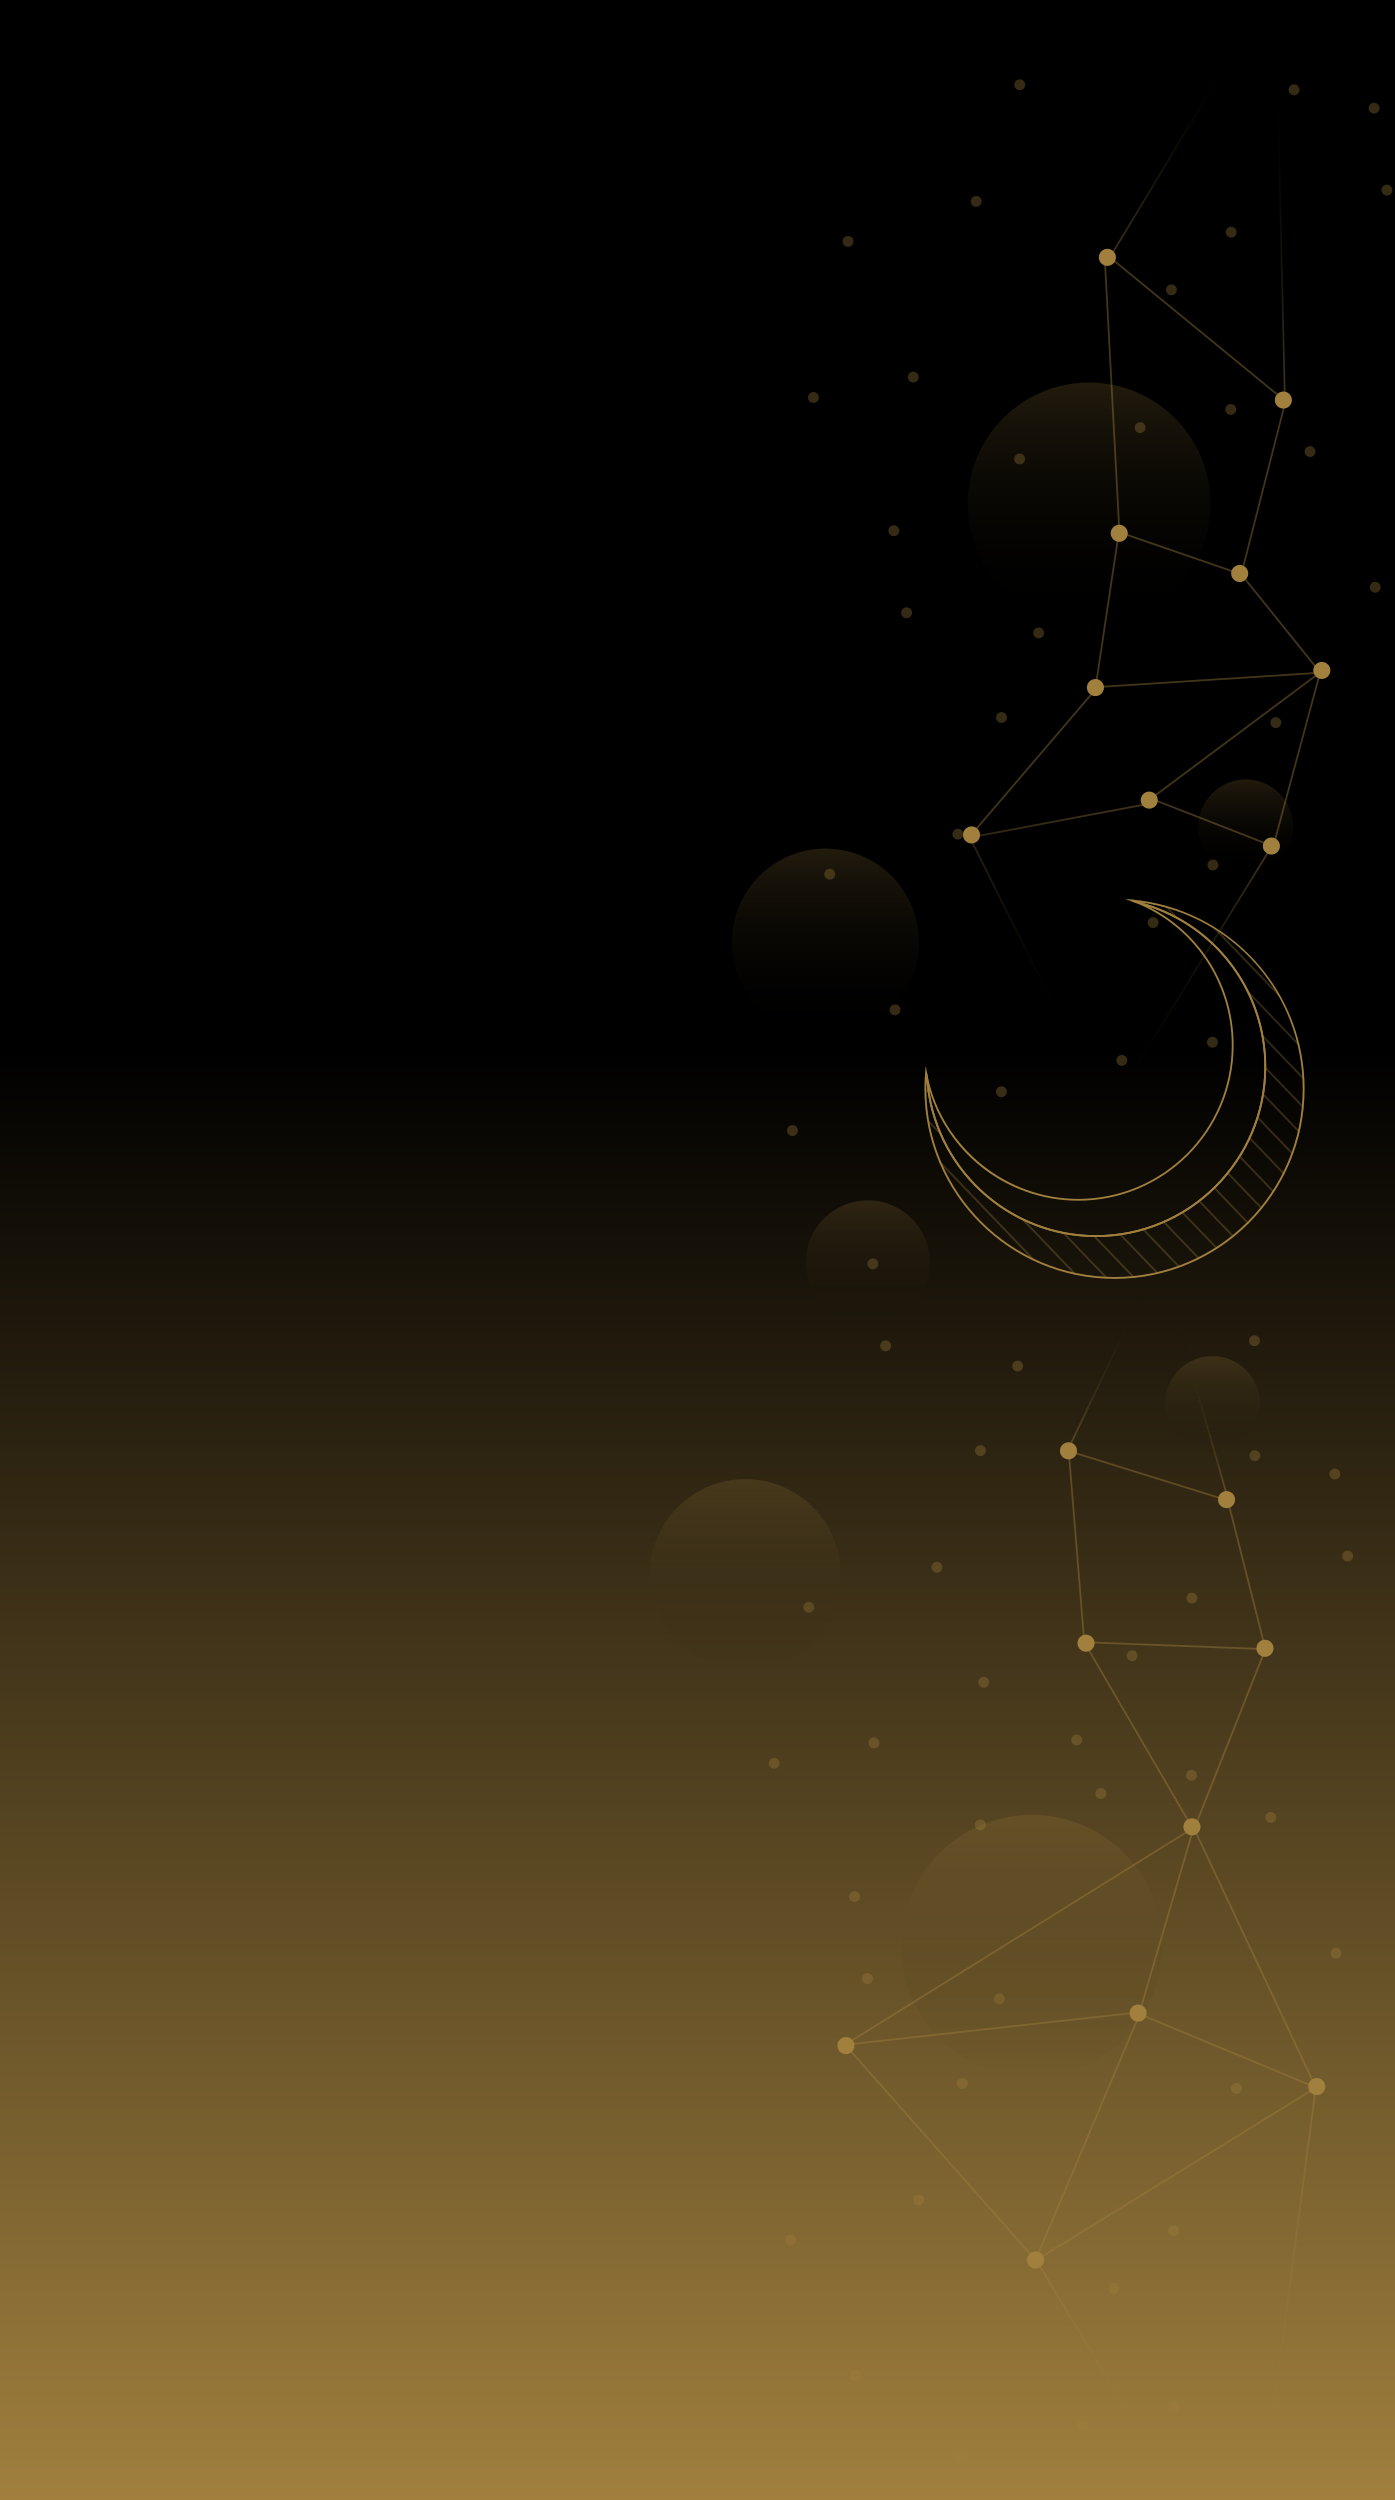
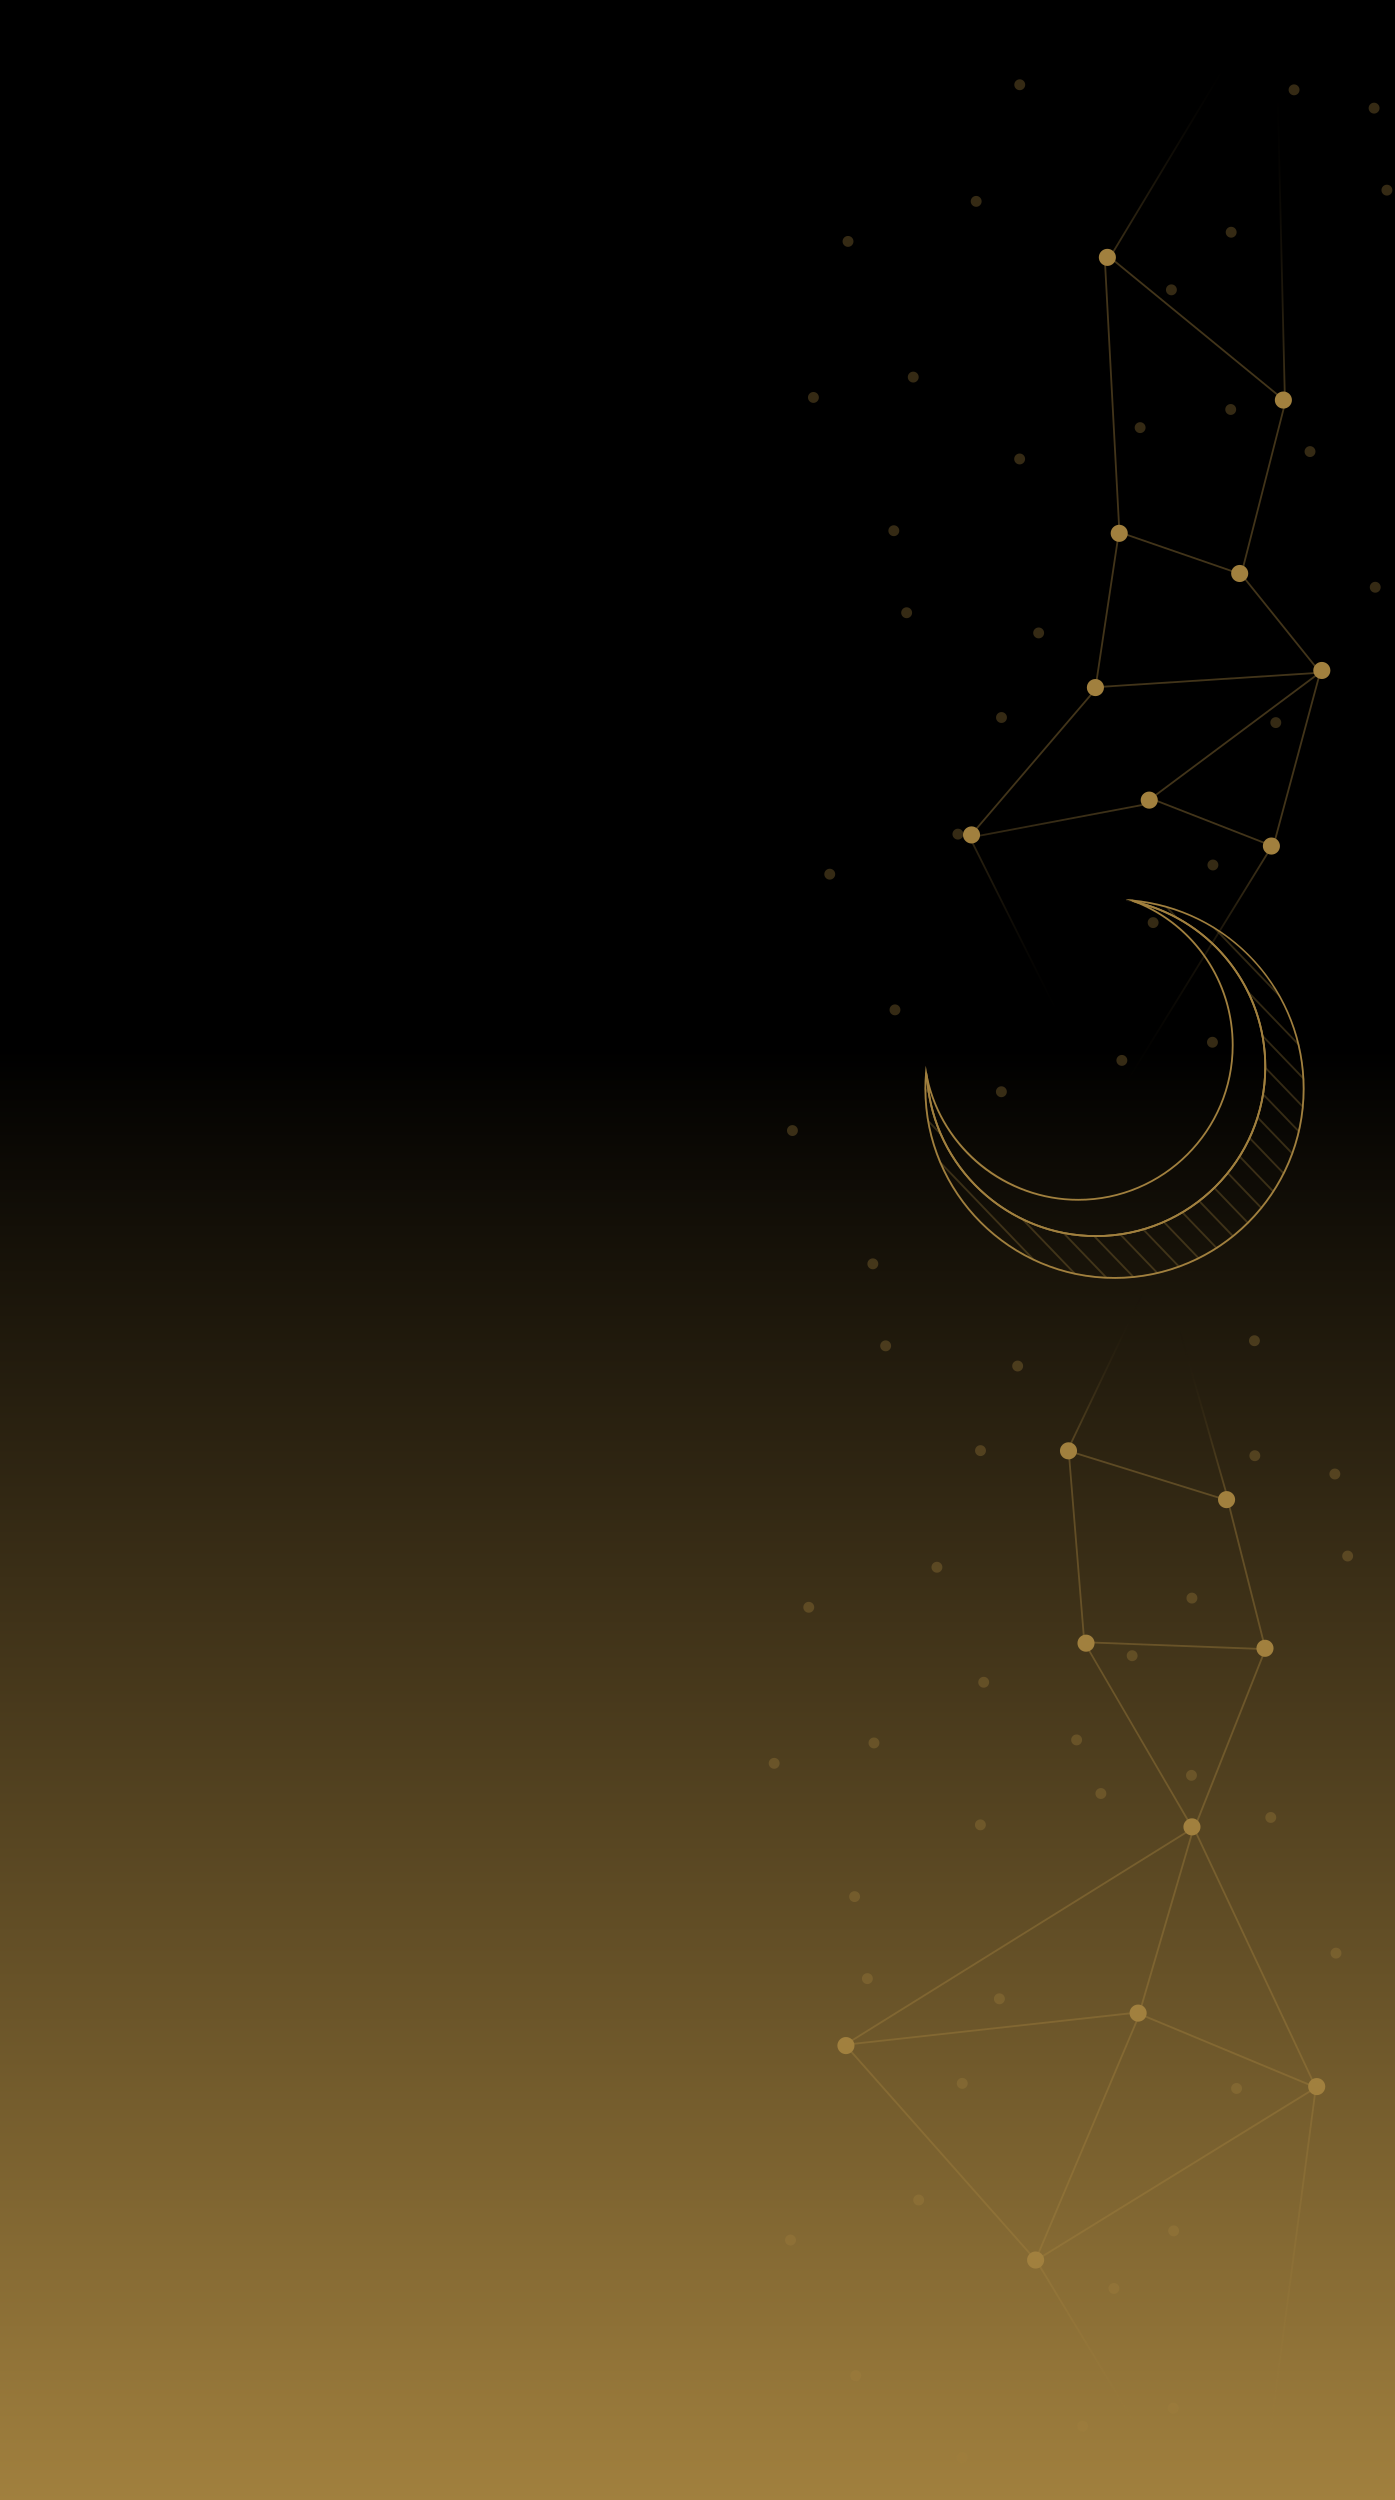
<svg xmlns="http://www.w3.org/2000/svg" xmlns:xlink="http://www.w3.org/1999/xlink" viewBox="0 0 768 1377">
  <defs>
    <style>
      .cls-1 {
        fill: url(#linear-gradient-15);
      }

      .cls-2 {
        fill: url(#linear-gradient-13);
      }

      .cls-3 {
        fill: url(#linear-gradient-3);
      }

      .cls-3, .cls-4, .cls-5, .cls-6, .cls-7, .cls-8, .cls-9 {
        opacity: .21;
      }

      .cls-10 {
        fill: url(#linear-gradient-10);
      }

      .cls-11 {
        fill: url(#linear-gradient-12);
      }

      .cls-4 {
        fill: url(#linear-gradient-5);
      }

      .cls-5 {
        fill: url(#linear-gradient-7);
      }

      .cls-12 {
        opacity: .17;
      }

      .cls-13, .cls-14 {
        fill: #a1803e;
      }

      .cls-15 {
        opacity: .41;
      }

      .cls-14 {
        opacity: .33;
      }

      .cls-6 {
        fill: url(#linear-gradient-4);
      }

      .cls-16 {
        fill: url(#linear-gradient-14);
      }

      .cls-17 {
        fill: url(#linear-gradient-9);
      }

      .cls-18 {
        fill: url(#linear-gradient-11);
      }

      .cls-7 {
        fill: url(#linear-gradient-2);
      }

      .cls-8 {
        fill: url(#linear-gradient-6);
      }

      .cls-9 {
        fill: url(#linear-gradient-8);
      }

      .cls-19 {
        fill: url(#linear-gradient-16);
      }

      .cls-20 {
        fill: url(#linear-gradient);
      }
    </style>
    <linearGradient id="linear-gradient" x1="384" y1="1377.79" x2="384" y2="-.79" gradientUnits="userSpaceOnUse">
      <stop offset="0" stop-color="#a1803e" />
      <stop offset=".58" stop-color="#000" />
    </linearGradient>
    <linearGradient id="linear-gradient-2" x1="599.88" y1="344.47" x2="599.88" y2="210.71" gradientUnits="userSpaceOnUse">
      <stop offset="0" stop-color="#000" stop-opacity="0" />
      <stop offset="1" stop-color="#a1803e" />
    </linearGradient>
    <linearGradient id="linear-gradient-3" x1="454.65" y1="570.47" x2="454.65" y2="467.41" gradientUnits="userSpaceOnUse">
      <stop offset="0" stop-color="#000" stop-opacity="0" />
      <stop offset="1" stop-color="#a1803e" />
    </linearGradient>
    <linearGradient id="linear-gradient-4" x1="478" y1="729.65" x2="478" y2="661.18" gradientUnits="userSpaceOnUse">
      <stop offset="0" stop-color="#000" stop-opacity="0" />
      <stop offset="1" stop-color="#a1803e" />
    </linearGradient>
    <linearGradient id="linear-gradient-5" x1="667.82" y1="799.18" x2="667.82" y2="746.94" xlink:href="#linear-gradient-4" />
    <linearGradient id="linear-gradient-6" x1="686.18" y1="481.53" x2="686.18" y2="429.29" xlink:href="#linear-gradient-3" />
    <linearGradient id="linear-gradient-7" x1="410.53" y1="919.88" x2="410.53" y2="814.71" gradientUnits="userSpaceOnUse">
      <stop offset="0" stop-color="#000" stop-opacity="0" />
      <stop offset="1" stop-color="#a1803e" />
    </linearGradient>
    <linearGradient id="linear-gradient-8" x1="568.29" y1="1143.65" x2="568.29" y2="999.65" xlink:href="#linear-gradient-7" />
    <linearGradient id="linear-gradient-9" x1="609.88" y1="797.86" x2="609.88" y2="708.61" gradientTransform="translate(1026.198 -121.9798) rotate(64.4356)" gradientUnits="userSpaceOnUse">
      <stop offset="0" stop-color="#a1803e" />
      <stop offset="1" stop-color="#000" stop-opacity="0" />
    </linearGradient>
    <linearGradient id="linear-gradient-10" x1="662.18" y1="823.31" x2="662.18" y2="729.16" gradientTransform="translate(238.72 -152.05) rotate(15.95)" xlink:href="#linear-gradient-9" />
    <linearGradient id="linear-gradient-11" x1="583.73" y1="566.93" x2="583.73" y2="441.98" gradientUnits="userSpaceOnUse">
      <stop offset="0" stop-color="#000" stop-opacity="0" />
      <stop offset="1" stop-color="#a1803e" />
    </linearGradient>
    <linearGradient id="linear-gradient-12" x1="644.53" y1="144.38" x2="644.53" y2="28.8" gradientTransform="translate(386.57 -510.38) rotate(58.98)" gradientUnits="userSpaceOnUse">
      <stop offset="0" stop-color="#a1803e" />
      <stop offset="1" stop-color="#000" stop-opacity="0" />
    </linearGradient>
    <linearGradient id="linear-gradient-13" x1="705.59" y1="218.95" x2="705.59" y2="39.64" gradientTransform="translate(3.25 -16.63) rotate(1.35)" xlink:href="#linear-gradient-12" />
    <linearGradient id="linear-gradient-14" x1="597.76" y1="1333.55" x2="597.76" y2="1245.92" gradientUnits="userSpaceOnUse">
      <stop offset="0" stop-color="#a1803e" stop-opacity="0" />
      <stop offset="1" stop-color="#a1803e" />
    </linearGradient>
    <linearGradient id="linear-gradient-15" x1="711.82" y1="1346.07" x2="711.82" y2="1149.7" gradientTransform="translate(1855.916 379.0002) rotate(82.4866)" gradientUnits="userSpaceOnUse">
      <stop offset="0" stop-color="#a1803e" stop-opacity="0" />
      <stop offset="1" stop-color="#a1803e" />
    </linearGradient>
    <linearGradient id="linear-gradient-16" x1="613.75" y1="537.06" x2="699.78" y2="537.06" gradientTransform="translate(769.68 -303.79) rotate(58.37)" gradientUnits="userSpaceOnUse">
      <stop offset="0" stop-color="#000" stop-opacity="0" />
      <stop offset="1" stop-color="#a1803e" />
    </linearGradient>
  </defs>
  <g id="Layer_3" data-name="Layer 3">
    <rect class="cls-20" x="-1.41" y="-.79" width="770.82" height="1378.59" />
  </g>
  <g id="Layer_9" data-name="Layer 9">
    <g>
      <circle class="cls-14" cx="436.47" cy="622.71" r="3" />
      <circle class="cls-14" cx="480.76" cy="696.12" r="3" />
      <circle class="cls-14" cx="487.82" cy="741.29" r="3" />
      <circle class="cls-14" cx="445.47" cy="885.29" r="3" />
      <circle class="cls-14" cx="540.06" cy="799" r="3" />
      <circle class="cls-14" cx="516.06" cy="863.24" r="3" />
      <circle class="cls-14" cx="560.53" cy="752.41" r="3" />
      <circle class="cls-14" cx="691.16" cy="801.8" r="3" />
      <circle class="cls-14" cx="656.51" cy="880.23" r="3" />
      <circle class="cls-14" cx="623.59" cy="911.96" r="3" />
      <circle class="cls-14" cx="481.39" cy="960.02" r="3" />
      <circle class="cls-14" cx="606.37" cy="987.87" r="3" />
      <circle class="cls-14" cx="541.82" cy="926.59" r="3" />
      <circle class="cls-14" cx="593" cy="958.35" r="3" />
      <circle class="cls-14" cx="540" cy="1005.13" r="3" />
      <circle class="cls-14" cx="656.26" cy="977.86" r="3" />
    </g>
    <g>
      <circle class="cls-14" cx="426.41" cy="971.24" r="3" />
      <circle class="cls-14" cx="470.71" cy="1044.65" r="3" />
      <circle class="cls-14" cx="477.76" cy="1089.82" r="3" />
      <circle class="cls-14" cx="435.41" cy="1233.82" r="3" />
      <circle class="cls-14" cx="530" cy="1147.53" r="3" />
      <circle class="cls-14" cx="506" cy="1211.76" r="3" />
      <circle class="cls-14" cx="550.47" cy="1100.94" r="3" />
      <circle class="cls-14" cx="681.1" cy="1150.33" r="3" />
      <circle class="cls-14" cx="646.45" cy="1228.76" r="3" />
      <circle class="cls-14" cx="613.53" cy="1260.49" r="3" />
      <circle class="cls-14" cx="471.33" cy="1308.55" r="3" />
      <circle class="cls-14" cx="596.31" cy="1336.4" r="3" />
      <circle class="cls-14" cx="529.94" cy="1353.66" r="3" />
      <circle class="cls-14" cx="646.2" cy="1326.39" r="3" />
    </g>
    <g>
      <circle class="cls-14" cx="690.94" cy="738.47" r="3" />
      <circle class="cls-14" cx="735.24" cy="811.88" r="3" />
      <circle class="cls-14" cx="742.29" cy="857.06" r="3" />
      <circle class="cls-14" cx="699.94" cy="1001.06" r="3" />
      <circle class="cls-14" cx="735.86" cy="1075.79" r="3" />
    </g>
    <g>
      <circle class="cls-14" cx="467.09" cy="132.97" r="3" />
      <circle class="cls-14" cx="561.68" cy="46.68" r="3" />
      <circle class="cls-14" cx="537.68" cy="110.91" r="3" />
      <circle class="cls-14" cx="712.77" cy="49.48" r="3" />
      <circle class="cls-14" cx="678.13" cy="127.91" r="3" />
      <circle class="cls-14" cx="645.21" cy="159.64" r="3" />
      <circle class="cls-14" cx="503.01" cy="207.7" r="3" />
      <circle class="cls-14" cx="627.98" cy="235.54" r="3" />
      <circle class="cls-14" cx="561.62" cy="252.8" r="3" />
      <circle class="cls-14" cx="677.88" cy="225.54" r="3" />
    </g>
    <g>
      <circle class="cls-14" cx="448.03" cy="218.91" r="3" />
      <circle class="cls-14" cx="492.32" cy="292.32" r="3" />
      <circle class="cls-14" cx="499.38" cy="337.5" r="3" />
      <circle class="cls-14" cx="457.03" cy="481.5" r="3" />
      <circle class="cls-14" cx="551.62" cy="395.21" r="3" />
      <circle class="cls-14" cx="527.62" cy="459.44" r="3" />
      <circle class="cls-14" cx="572.09" cy="348.62" r="3" />
      <circle class="cls-14" cx="702.71" cy="398.01" r="3" />
      <circle class="cls-14" cx="668.07" cy="476.44" r="3" />
      <circle class="cls-14" cx="635.15" cy="508.17" r="3" />
      <circle class="cls-14" cx="492.95" cy="556.23" r="3" />
      <circle class="cls-14" cx="617.92" cy="584.07" r="3" />
      <circle class="cls-14" cx="551.56" cy="601.33" r="3" />
      <circle class="cls-14" cx="667.82" cy="574.07" r="3" />
    </g>
    <g>
      <circle class="cls-14" cx="756.85" cy="59.56" r="3" />
      <circle class="cls-14" cx="763.91" cy="104.73" r="3" />
      <circle class="cls-14" cx="721.56" cy="248.73" r="3" />
      <circle class="cls-14" cx="757.48" cy="323.46" r="3" />
    </g>
  </g>
  <g id="Layer_4" data-name="Layer 4">
-     <circle class="cls-7" cx="599.88" cy="277.59" r="66.88" />
-     <circle class="cls-3" cx="454.65" cy="518.94" r="51.53" />
-     <circle class="cls-6" cx="478" cy="695.41" r="34.24" />
-     <circle class="cls-4" cx="667.82" cy="773.06" r="26.12" />
-     <circle class="cls-8" cx="686.18" cy="455.41" r="26.12" />
-     <circle class="cls-5" cx="410.53" cy="867.29" r="52.59" />
-     <circle class="cls-9" cx="568.29" cy="1071.65" r="72" />
  </g>
  <g id="Layer_6" data-name="Layer 6">
    <g class="cls-12">
      <path class="cls-13" d="M624.12,703.89l-22.64-23.58,1.58.02c4.6.07,9.3-.28,13.9-.94l.25-.04,21.26,22.13-.86.2c-4.34,1-8.8,1.74-13.26,2.18l-.24.02ZM603.84,681.34l20.66,21.51c4.04-.41,8.08-1.06,12.03-1.94l-19.68-20.49c-4.31.61-8.68.92-13.01.92Z" />
    </g>
    <g class="cls-12">
      <path class="cls-13" d="M637.34,701.74l-21.34-22.22.96-.14c4.26-.61,8.49-1.52,12.59-2.71l.29-.08,20.44,21.29-.72.26c-3.91,1.42-7.93,2.61-11.95,3.54l-.28.06ZM618.07,680.23l19.6,20.41c3.65-.86,7.29-1.92,10.84-3.18l-18.96-19.74c-3.75,1.07-7.6,1.92-11.48,2.51Z" />
    </g>
    <g class="cls-12">
      <path class="cls-13" d="M679.09,681.59l-19.34-20.13.44-.34c2.89-2.23,5.68-4.65,8.29-7.2l.36-.35,19.21,20-.35.35c-2.59,2.58-5.37,5.06-8.26,7.39l-.36.29ZM661.25,661.56l17.93,18.67c2.61-2.12,5.12-4.36,7.47-6.68l-17.83-18.56c-2.4,2.32-4.94,4.53-7.57,6.58Z" />
    </g>
    <g class="cls-12">
      <path class="cls-13" d="M670.04,688.06l-19.57-20.38.54-.32c3.17-1.89,6.27-3.99,9.2-6.25l.35-.27,19.32,20.12-.42.34c-2.93,2.36-5.98,4.56-9.07,6.54l-.35.22ZM652.05,667.9l18.13,18.88c2.79-1.81,5.55-3.8,8.21-5.92l-17.94-18.68c-2.69,2.05-5.51,3.97-8.4,5.72Z" />
    </g>
    <g class="cls-12">
      <path class="cls-13" d="M660.11,693.64l-19.94-20.76.66-.29c3.48-1.52,6.9-3.28,10.17-5.23l.34-.2,19.55,20.35-.51.33c-3.16,2.03-6.51,3.93-9.94,5.63l-.33.16ZM641.88,673.22l18.44,19.2c3.1-1.56,6.13-3.27,9-5.09l-18.16-18.9c-3,1.77-6.12,3.38-9.29,4.79Z" />
    </g>
    <g class="cls-12">
      <path class="cls-13" d="M649.26,698.25l-20.5-21.35.79-.23c3.82-1.11,7.61-2.48,11.27-4.09l.32-.14,19.9,20.72-.61.3c-3.54,1.76-7.2,3.33-10.87,4.66l-.31.11ZM630.62,677.4l18.91,19.69c3.33-1.22,6.64-2.63,9.85-4.21l-18.48-19.24c-3.35,1.45-6.8,2.71-10.28,3.76Z" />
    </g>
    <g class="cls-12">
      <path class="cls-13" d="M512.3,603.37l-3.09-3.22v-.45c0-2.91.12-5.91.38-8.91l.32-3.79.67,3.75c.18,1.01.37,2.01.59,3.01v.07c.19,2.62.48,5.3.9,7.98l.24,1.56ZM510.21,599.75l.64.67c-.23-1.66-.41-3.32-.55-4.96-.06,1.43-.09,2.85-.09,4.25v.04Z" />
    </g>
    <g class="cls-12">
      <path class="cls-13" d="M519.69,626.97l-8.94-9.31-.03-.15c-.99-5.78-1.5-11.68-1.51-17.56v-1.25s2.83,2.95,2.83,2.95l.02.16c1.2,7.79,3.4,15.4,6.52,22.61l1.1,2.55ZM511.68,617.19l4.96,5.16c-2.6-6.51-4.46-13.3-5.54-20.24l-.88-.91c.08,5.35.57,10.72,1.46,15.99Z" />
    </g>
    <g class="cls-12">
      <path class="cls-13" d="M593.53,702.41l-1.59-.34c-7.84-1.67-15.49-4.26-22.73-7.68l-.15-.11-51.56-53.69-.04-.08c-3.12-7.35-5.38-15.09-6.74-23l-.27-1.61,8.14,8.52c8.87,20.46,24.82,37.07,44.91,46.76l.14.1,29.89,31.13ZM569.71,693.52c6.65,3.14,13.65,5.56,20.82,7.21l-27.56-28.69c-20.24-9.79-36.32-26.52-45.27-47.14l-5.7-5.94c1.36,7.24,3.49,14.32,6.35,21.07l51.37,53.49Z" />
    </g>
    <g class="cls-12">
      <path class="cls-13" d="M571.66,695.55l-2.46-1.16c-23.32-11.02-41.69-30.16-51.74-53.88l-1.06-2.5,55.26,57.54ZM519.51,642.7c9.78,21.45,26.53,38.89,47.59,49.55l-47.59-49.55Z" />
    </g>
    <g class="cls-12">
      <path class="cls-13" d="M610.66,704.33l-1.25-.05c-5.88-.25-11.76-.99-17.48-2.21l-.15-.03-.11-.11-30.69-31.95,2.5,1.21c7.1,3.42,14.62,5.93,22.34,7.43l.16.03.11.11,24.56,25.57ZM592.29,701.13c5.21,1.1,10.55,1.81,15.91,2.1l-22.72-23.66c-6.88-1.35-13.59-3.49-20-6.36l26.81,27.92Z" />
    </g>
    <g class="cls-12">
      <path class="cls-13" d="M613.88,704.38c-1.38,0-2.84-.03-4.47-.1h-.2s-24.93-25.97-24.93-25.97l1.55.3c5.49,1.07,11.16,1.65,16.84,1.71h.21s22.51,23.44,22.51,23.44l-1.02.1c-3.47.35-7,.52-10.48.52ZM609.65,703.29c1.54.06,2.92.09,4.23.09,3.1,0,6.24-.14,9.35-.42l-20.79-21.64c-5.14-.07-10.27-.55-15.27-1.44l22.48,23.41Z" />
    </g>
    <g class="cls-12">
      <path class="cls-13" d="M650.92,507.63l-2.85-1.56c-6.93-3.79-14.31-6.67-21.92-8.57l-.07-.02c-.8-.33-1.61-.65-2.42-.95l-.18-.12-.93-.97,1.28.07c6.32.6,12.62,1.78,18.73,3.51l.13.04,8.23,8.57ZM628.34,497.04c6.02,1.64,11.88,3.89,17.47,6.71l-3.66-3.81c-4.52-1.28-9.15-2.25-13.81-2.9Z" />
    </g>
    <g class="cls-12">
      <path class="cls-13" d="M687.35,674.27l-19.22-20.01.35-.35c2.61-2.55,5.1-5.29,7.39-8.13l.36-.44,19.2,19.99-.28.34c-2.34,2.88-4.84,5.65-7.44,8.23l-.36.36ZM669.54,654.28l17.82,18.56c2.34-2.35,4.6-4.86,6.73-7.45l-17.8-18.53c-2.11,2.59-4.38,5.08-6.76,7.43Z" />
    </g>
    <g class="cls-12">
      <polygon class="cls-13" points="625.72 497.31 623.56 496.49 620.32 495.18 623.72 495.49 623.71 495.86 623.83 495.51 624.01 495.52 625.72 497.31" />
    </g>
    <g class="cls-12">
      <path class="cls-13" d="M706.85,551.4l-40.94-42.62,3.42,2.14c14.66,9.18,26.94,21.96,35.51,36.98l2,3.51ZM672.5,514.19l29.21,30.42c-7.55-11.99-17.53-22.39-29.21-30.42Z" />
    </g>
    <g class="cls-12">
      <path class="cls-13" d="M716.09,576.92l-29.25-30.49c-8.51-17.2-21.92-31.16-38.77-40.36l-.12-.09-7.17-7.46,1.78.5c9.44,2.68,18.45,6.69,26.78,11.9l.09.08,35.42,36.9c4.88,8.54,8.51,17.71,10.8,27.23l.43,1.79ZM687.7,545.92l26.53,27.63c-2.28-8.77-5.71-17.2-10.21-25.1l-35.26-36.71c-7.7-4.81-15.99-8.58-24.67-11.22l4.53,4.72c16.97,9.29,30.49,23.36,39.08,40.69Z" />
    </g>
    <g class="cls-12">
      <path class="cls-13" d="M718.47,595.32l-23.58-24.55-.03-.15c-1.55-8.41-4.25-16.55-8.03-24.19l-1.44-2.91,30.23,31.48.03.13c1.48,6.13,2.4,12.47,2.74,18.84l.07,1.34ZM695.82,570.29l21.5,22.38c-.39-5.81-1.26-11.58-2.6-17.18l-25.66-26.72c3.11,6.86,5.39,14.08,6.77,21.52Z" />
    </g>
    <g class="cls-12">
      <path class="cls-13" d="M717.99,610.72l-21.57-22.46v-.71c0-5.63-.52-11.33-1.55-16.93l-.3-1.64,23.82,24.81v.19c.12,1.98.17,3.91.17,5.74,0,3.26-.16,6.6-.47,9.92l-.1,1.09ZM697.42,587.86l19.77,20.58c.25-2.93.37-5.87.37-8.74,0-1.76-.05-3.6-.15-5.5l-21.28-22.15c.85,5.14,1.29,10.34,1.29,15.49v.31Z" />
    </g>
    <g class="cls-12">
      <path class="cls-13" d="M715.68,624.22l-20.52-21.36.04-.25c.78-4.78,1.19-9.68,1.22-14.56v-1.23s21.69,22.58,21.69,22.58l-.02.23c-.44,4.63-1.18,9.24-2.2,13.69l-.21.9ZM696.23,602.53l18.89,19.67c.89-4.05,1.55-8.23,1.96-12.43l-19.67-20.48c-.08,4.44-.48,8.89-1.18,13.24Z" />
    </g>
    <g class="cls-12">
      <path class="cls-13" d="M701.42,657.11l-19.28-20.08.21-.33c2.03-3.24,3.87-6.65,5.48-10.11l.31-.66,19.52,20.33-.16.32c-1.72,3.44-3.65,6.81-5.73,10.02l-.34.53ZM683.4,636.9l17.87,18.61c1.87-2.92,3.61-5.97,5.18-9.07l-18.02-18.76c-1.5,3.16-3.18,6.26-5.03,9.23Z" />
    </g>
    <g class="cls-12">
      <path class="cls-13" d="M711.99,636.29l-19.88-20.7.09-.28c1.29-4.11,2.3-8.39,3-12.7l.16-.99,20.58,21.43-.06.26c-.95,4.12-2.17,8.23-3.62,12.22l-.27.75ZM693.24,615.33l18.36,19.11c1.29-3.62,2.38-7.35,3.25-11.08l-18.83-19.6c-.68,3.93-1.62,7.81-2.78,11.57Z" />
    </g>
    <g class="cls-12">
      <path class="cls-13" d="M694.79,666.12l-19.19-19.99.28-.34c2.33-2.89,4.51-5.94,6.47-9.09l.34-.54,19.29,20.09-.21.33c-2.03,3.12-4.25,6.19-6.62,9.1l-.36.44ZM676.93,646.07l17.8,18.53c2.13-2.65,4.14-5.41,5.98-8.24l-17.86-18.6c-1.82,2.86-3.81,5.65-5.92,8.3Z" />
    </g>
    <g class="cls-12">
      <path class="cls-13" d="M707.19,647.2l-19.5-20.3.14-.31c1.7-3.67,3.17-7.46,4.37-11.28l.25-.81,19.92,20.74-.11.29c-1.36,3.72-2.96,7.43-4.76,11.03l-.32.63ZM688.88,626.7l18.04,18.78c1.61-3.27,3.05-6.63,4.29-10l-18.32-19.07c-1.12,3.48-2.47,6.93-4.01,10.29Z" />
    </g>
    <g class="cls-12">
      <path class="cls-13" d="M625.84,497.42l-1.63-.37c-1.55-.35-2.82-.61-4.01-.83l.12-.99c1.14.07,2.27.16,3.39.26l.32.11.16.11,1.64,1.71Z" />
    </g>
    <g class="cls-12">
      <path class="cls-13" d="M626.15,497.5c-.52-.13-1.05-.25-1.57-.37l-.51-.12-2.12-2.21,2.07.78c.82.31,1.64.63,2.45.97l-.31.95Z" />
    </g>
  </g>
  <g id="Layer_8" data-name="Layer 8">
    <g class="cls-15">
      <polygon class="cls-13" points="536.03 459.32 535.27 458.68 602.76 379.73 615.89 292.39 683.36 315.7 707.5 221.24 609.62 140.98 610.26 140.2 708.62 220.87 708.54 221.18 684.06 317 616.7 293.73 603.71 380.16 603.62 380.27 536.03 459.32" />
    </g>
    <g class="cls-15">
      <polygon class="cls-13" points="699.76 466.11 632.92 440.02 726.4 370.26 683.32 316.67 684.1 316.04 727.83 370.44 727.42 370.75 634.96 439.74 700.12 465.18 699.76 466.11" />
    </g>
    <g class="cls-15">
      <path class="cls-13" d="M657.56,1009.2l-60.82-104.51-8.65-106.15,88.62,27.54.07.27,20.75,82.04-39.97,100.81ZM597.72,904.49l59.66,102.42,39.09-98.6-20.6-81.45-86.67-26.93,8.52,104.56Z" />
    </g>
    <g class="cls-15">
      <path class="cls-13" d="M570.56,1245.75l-.53-.59-105.33-119.03.5-.31,192.48-119.83,68.08,144.74-97.8-40.72-57.41,135.74ZM466.24,1126.35l104.02,117.55,57.18-135.2.46.19,95.86,39.91-66.5-141.38-191.02,118.92Z" />
    </g>
    <g class="cls-15">
      <rect class="cls-17" x="560.65" y="752.74" width="98.46" height="1" transform="translate(-332.79 978.37) rotate(-64.44)" />
    </g>
    <g class="cls-15">
      <rect class="cls-10" x="661.68" y="727.42" width="1" height="97.64" transform="translate(-187.77 211.78) rotate(-15.95)" />
    </g>
    <g class="cls-15">
      <polygon class="cls-18" points="586.44 566.93 533.43 460.93 633.85 441.98 634.03 442.96 534.92 461.66 587.33 566.48 586.44 566.93" />
    </g>
    <g class="cls-15">
      <rect class="cls-13" x="602.05" y="373.91" width="127.67" height="1" transform="translate(-22.74 43.69) rotate(-3.69)" />
    </g>
    <g class="cls-15">
      <rect class="cls-13" x="612.03" y="142.6" width="1" height="150.51" transform="translate(-10.71 32.87) rotate(-3.05)" />
    </g>
    <g class="cls-15">
      <rect class="cls-11" x="577.4" y="86.09" width="134.25" height="1" transform="translate(238.16 594.31) rotate(-58.98)" />
    </g>
    <g class="cls-15">
      <rect class="cls-2" x="705.09" y="39.62" width="1" height="179.34" transform="translate(-2.86 16.7) rotate(-1.35)" />
    </g>
    <g class="cls-15">
      <polygon class="cls-13" points="465.53 1126.73 465.42 1125.74 627.32 1107.89 656.99 1006.57 657.95 1006.85 628.09 1108.81 627.76 1108.85 465.53 1126.73" />
    </g>
    <g class="cls-15">
      <rect class="cls-13" x="647.32" y="857.26" width="1" height="98.42" transform="translate(-282.7618 1519.148) rotate(-87.808)" />
    </g>
    <g class="cls-15">
      <rect class="cls-13" x="556.39" y="1196.97" width="182.28" height="1" transform="translate(-532.32 518.36) rotate(-31.67)" />
    </g>
    <g class="cls-15">
      <polygon class="cls-16" points="623.63 1333.55 571.04 1246.44 571.9 1245.92 624.49 1333.04 623.63 1333.55" />
    </g>
    <g class="cls-15">
      <rect class="cls-1" x="612.86" y="1247.38" width="197.93" height="1" transform="translate(-618.421 1790.425) rotate(-82.4866)" />
    </g>
    <g class="cls-15">
      <rect class="cls-13" x="664.41" y="417.91" width="99.54" height="1" transform="translate(124.48 999.26) rotate(-74.93)" />
    </g>
    <g class="cls-15">
      <rect class="cls-19" x="575.53" y="536.56" width="162.47" height="1" transform="translate(-144.92 814.67) rotate(-58.37)" />
    </g>
  </g>
  <g id="Layer_5" data-name="Layer 5">
    <g>
      <path class="cls-13" d="M613.88,704.38c-57.72,0-104.68-46.96-104.68-104.68,0-2.91.13-5.91.38-8.91l.32-3.79.67,3.75c.18,1.01.37,2.01.59,3.01,3.25,48.58,43.89,86.58,92.53,86.58,51.13,0,92.73-41.62,92.73-92.79,0-42.72-28.9-79.74-70.27-90.04-.92-.38-1.79-.72-2.66-1.04l-3.51-1.31,3.73.35c25.84,2.41,49.77,14.32,67.37,33.53,17.72,19.34,27.47,44.44,27.47,70.68,0,57.72-46.96,104.68-104.68,104.68ZM510.29,595.47c-.06,1.43-.09,2.84-.09,4.24,0,57.17,46.51,103.68,103.68,103.68s103.68-46.51,103.68-103.68c0-52.28-38.06-95.63-89.28-102.68,40.78,11.01,69.15,47.97,69.15,90.52,0,51.72-42.05,93.79-93.73,93.79-48.63,0-89.36-37.59-93.4-85.87Z" />
      <path class="cls-13" d="M626.08,497.48c-.86-.35-1.72-.69-2.59-1.02l.35-.94c.88.33,1.75.68,2.62,1.03l-.38.92Z" />
      <path class="cls-13" d="M510.19,593.97c-.22-1.01-.41-2.02-.59-3.04l.98-.18c.18,1.01.37,2.01.59,3.01l-.98.21Z" />
      <path class="cls-13" d="M603.69,681.34c-49.16,0-90.24-38.41-93.51-87.44l.99-.14c8.38,38.59,43.15,66.6,82.68,66.6,46.66,0,84.62-37.96,84.62-84.62,0-34.41-20.57-65.13-52.39-78.25l.31-.95c41.82,10.41,71.03,47.84,71.03,91.01,0,51.72-42.05,93.79-93.73,93.79ZM511.85,600.39c6.29,45.33,45.42,79.95,91.84,79.95,51.13,0,92.73-41.62,92.73-92.79,0-40.49-25.96-75.87-63.9-88.22,28.73,14.51,46.95,43.82,46.95,76.4,0,47.21-38.41,85.62-85.62,85.62-19.67,0-38.87-6.84-54.08-19.25-13.27-10.83-23.02-25.47-27.92-41.72Z" />
    </g>
  </g>
  <g id="Layer_7" data-name="Layer 7">
    <circle class="cls-13" cx="535.12" cy="459.88" r="4.71" />
    <circle class="cls-13" cx="588.53" cy="799.12" r="4.71" />
    <circle class="cls-13" cx="675.59" cy="826" r="4.71" />
    <circle class="cls-13" cx="598.18" cy="905.06" r="4.71" />
    <circle class="cls-13" cx="696.76" cy="907.88" r="4.71" />
    <circle class="cls-13" cx="656.53" cy="1006.24" r="4.71" />
    <circle class="cls-13" cx="626.88" cy="1108.82" r="4.71" />
    <circle class="cls-13" cx="570.41" cy="1244.82" r="4.71" />
    <circle class="cls-13" cx="725.24" cy="1149.29" r="4.71" />
    <circle class="cls-13" cx="465.94" cy="1126.71" r="4.71" />
    <circle class="cls-13" cx="633" cy="440.71" r="4.71" />
    <circle class="cls-13" cx="603.35" cy="378.71" r="4.71" />
    <circle class="cls-13" cx="616.47" cy="293.76" r="4.71" />
    <circle class="cls-13" cx="609.94" cy="141.76" r="4.71" />
    <circle class="cls-13" cx="706.88" cy="220.35" r="4.71" />
    <circle class="cls-13" cx="682.82" cy="315.88" r="4.71" />
    <circle class="cls-13" cx="728.06" cy="369.29" r="4.71" />
    <circle class="cls-13" cx="700.29" cy="466" r="4.71" />
  </g>
</svg>
